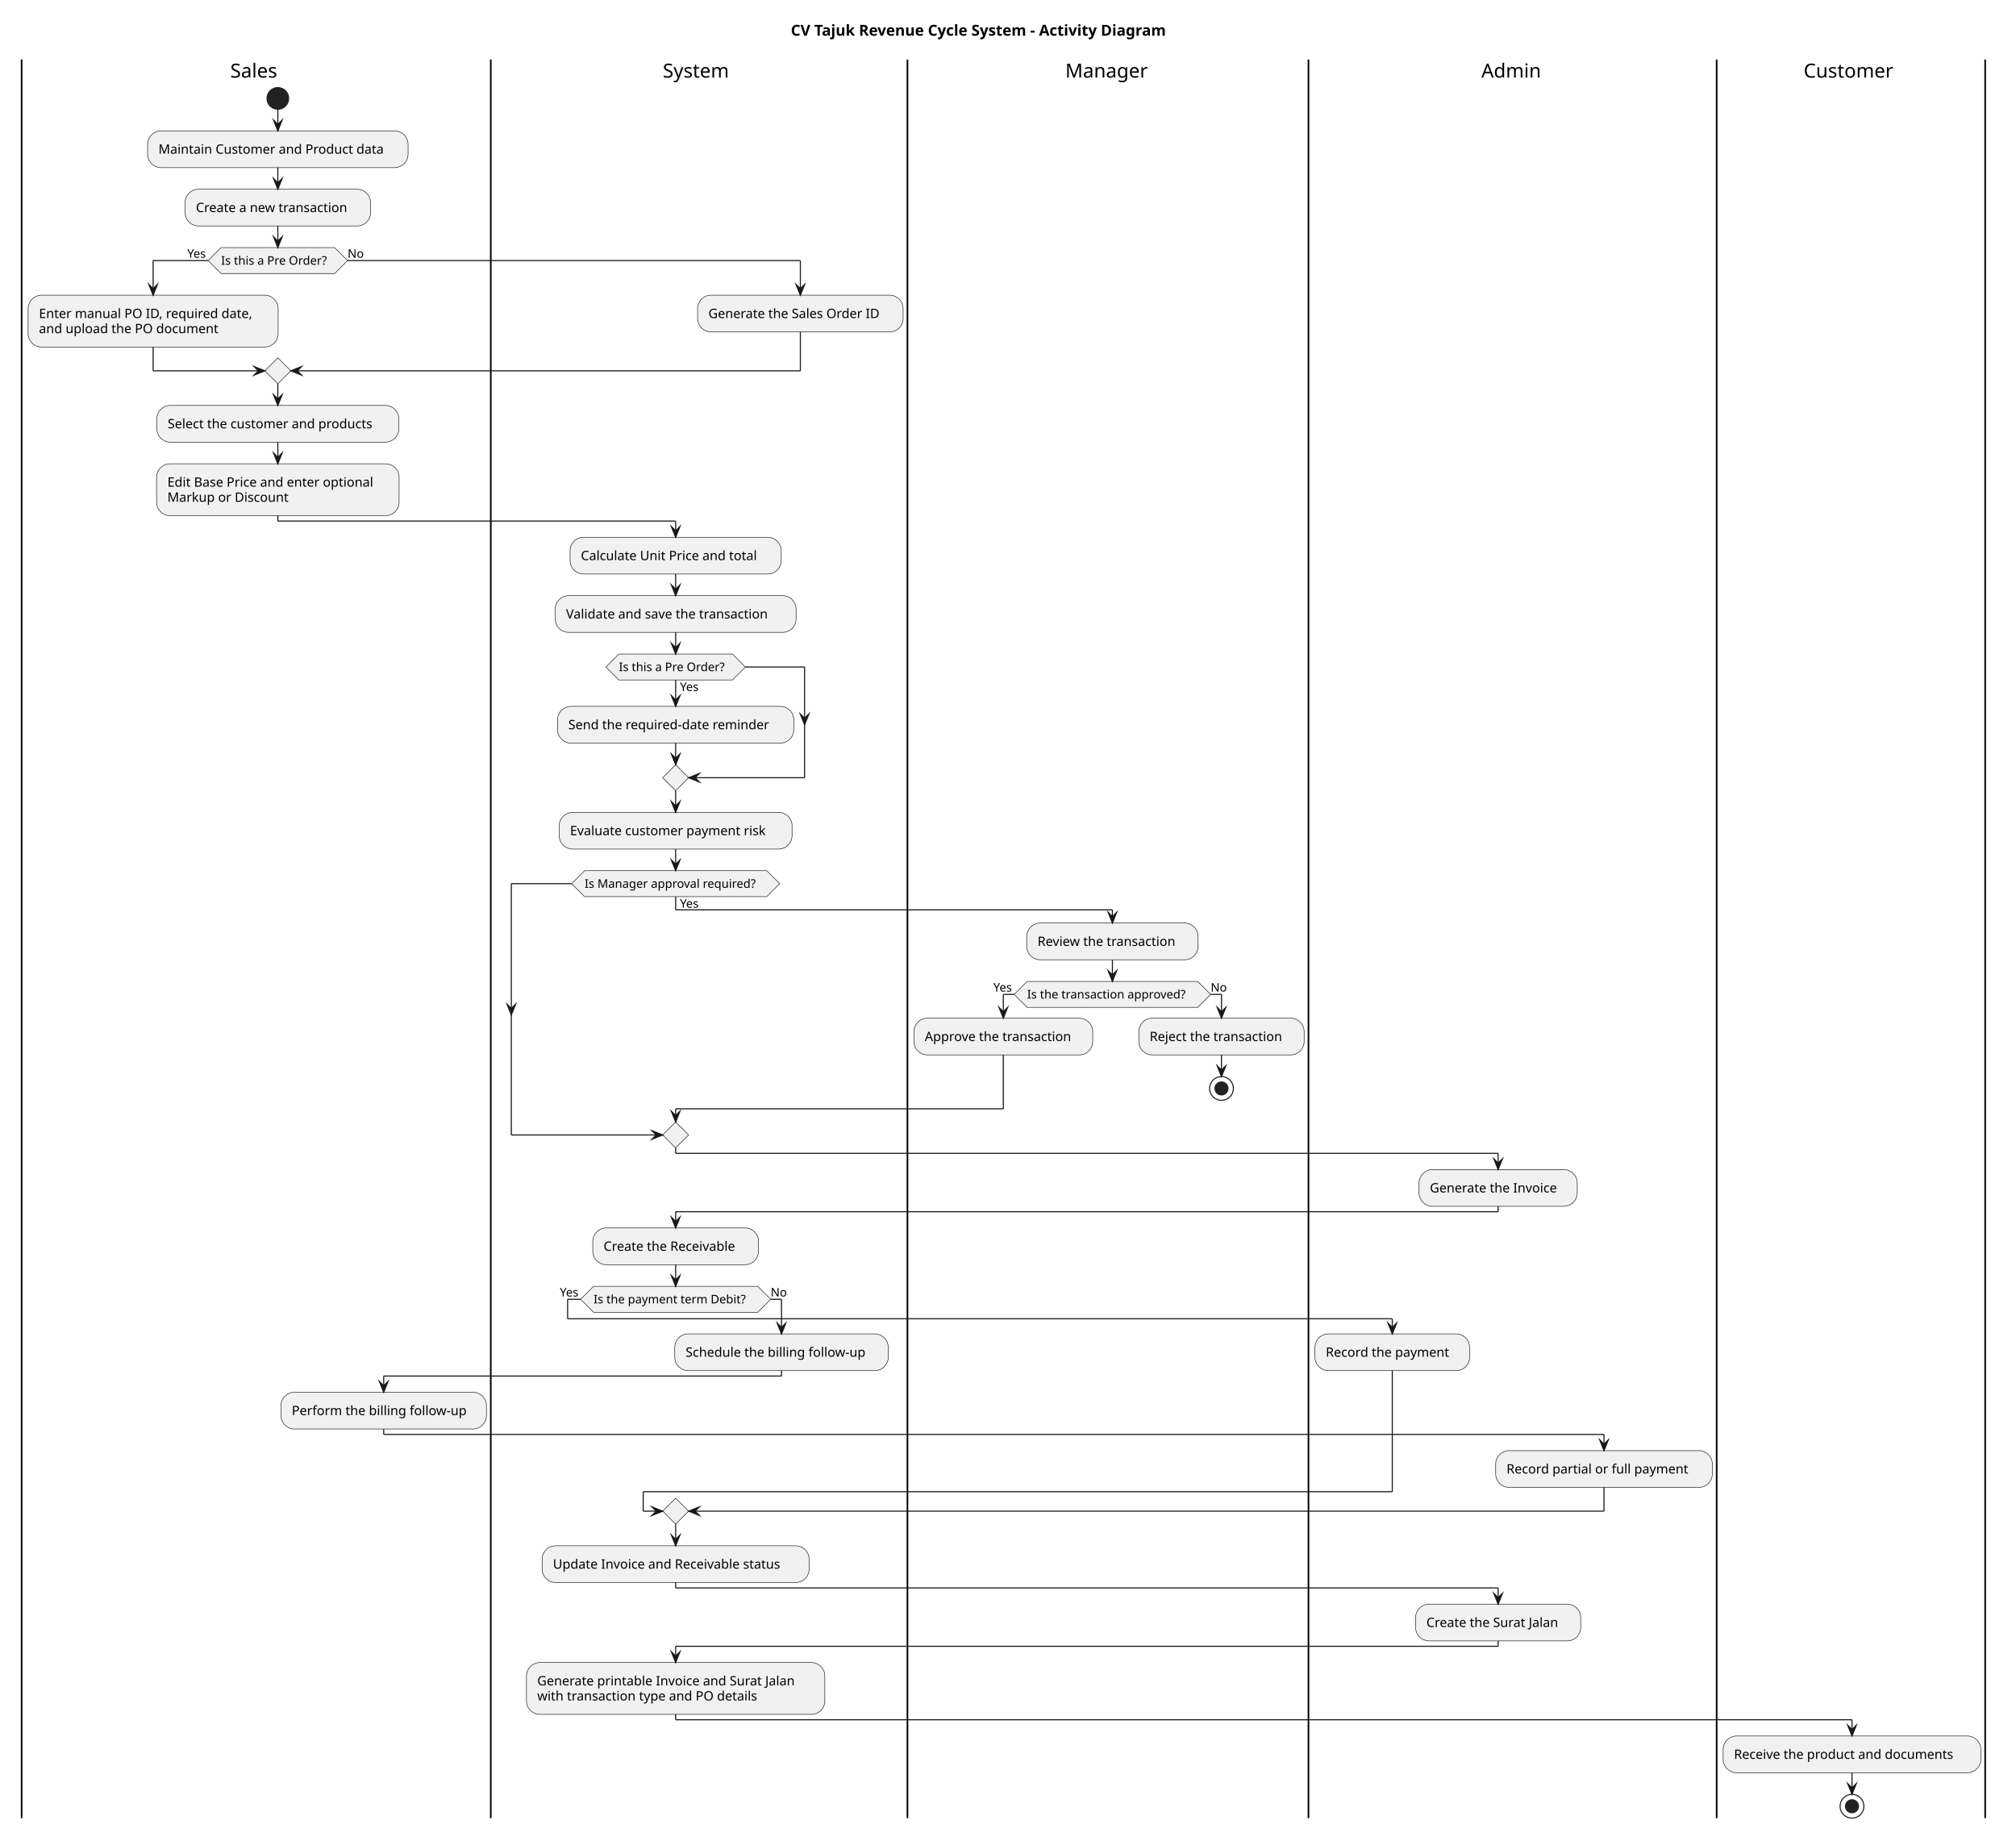
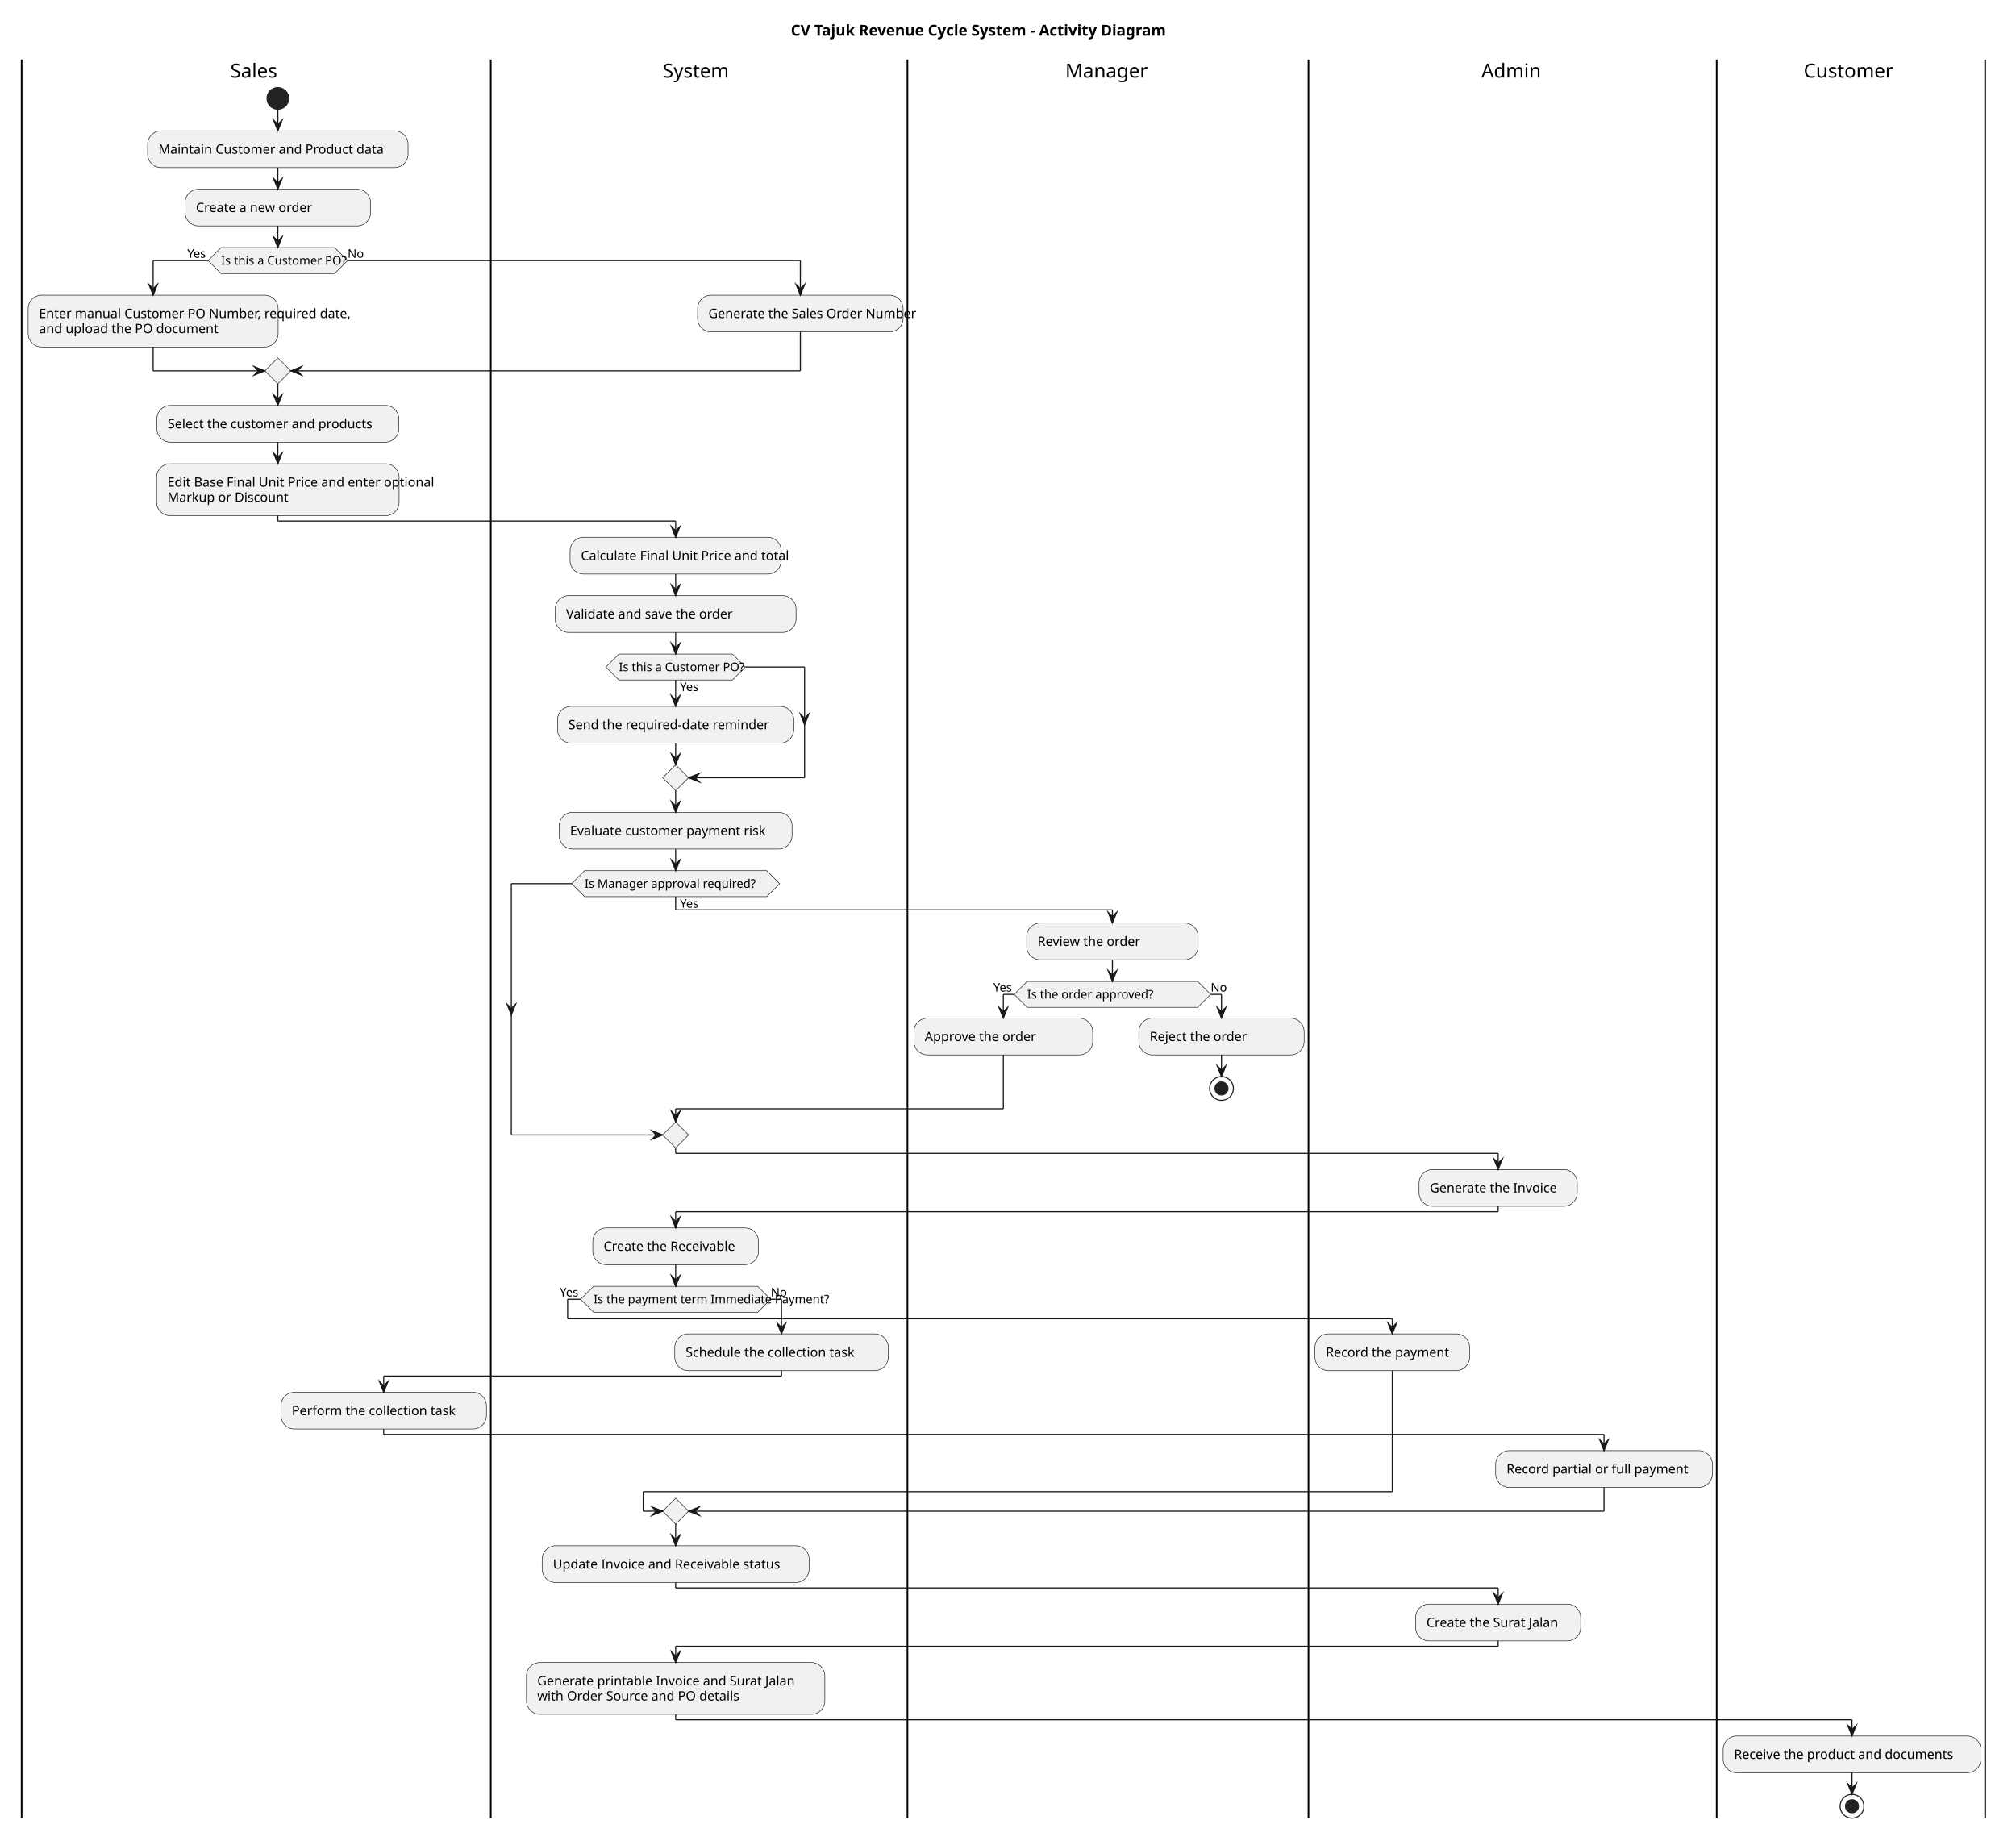
<svg xmlns="http://www.w3.org/2000/svg" version="1.1" data-diagram-type="ACTIVITY" style="width:1864px;height:1702px;background:#FFFFFF;" width="1864px" height="1702px" viewBox="0 0 1864 1702" zoomAndPan="magnify" preserveAspectRatio="none" contentStyleType="text/css">
  <defs />
  <g font-family="sans-serif" lengthAdjust="spacing">
    <g class="title" data-source-line="1">
      <text x="731.207" y="32.995" fill="#000" font-size="14" textLength="399.943" font-weight="700">CV Tajuk Revenue Cycle System - Activity Diagram</text>
    </g>
    <rect x="20" y="55.042" width="1817.357" height="20.953" fill="none" style="stroke:none;" />
    <ellipse cx="256.89" cy="90.995" rx="10" ry="10" fill="#222" style="stroke:#222;stroke-width:1;" />
    <rect x="136.473" y="120.995" width="240.834" height="33.969" fill="#F1F1F1" style="stroke:#181818;stroke-width:0.5;" rx="12.5" ry="12.5" />
    <text x="146.473" y="142.134" fill="#000" font-size="12" textLength="220.834">Maintain Customer and Product data</text>
    <rect x="171.128" y="174.964" width="171.523" height="33.969" fill="#F1F1F1" style="stroke:#181818;stroke-width:0.5;" rx="12.5" ry="12.5" />
-     <text x="181.128" y="196.103" fill="#000" font-size="12" textLength="151.523">Create a new transaction</text>
+     <text x="181.128" y="196.103" fill="#000" font-size="12" textLength="151.523">Create a new order</text>
    <polygon points="204.396,228.933,309.385,228.933,321.385,240.933,309.385,252.933,204.396,252.933,192.396,240.933,204.396,228.933" fill="#F1F1F1" style="stroke:#181818;stroke-width:0.5;stroke-linejoin:miter;stroke-miterlimit:10;" />
-     <text x="204.396" y="244.741" fill="#000" font-size="11" textLength="104.989">Is this a Pre Order?</text>
+     <text x="204.396" y="244.741" fill="#000" font-size="11" textLength="104.989">Is this a Customer PO?</text>
    <text x="173.178" y="238.338" fill="#000" font-size="11" textLength="19.218">Yes</text>
    <text x="321.385" y="238.338" fill="#000" font-size="11" textLength="14.958">No</text>
    <rect x="26" y="272.933" width="231.178" height="47.938" fill="#F1F1F1" style="stroke:#181818;stroke-width:0.5;" rx="12.5" ry="12.5" />
-     <text x="36" y="294.071" fill="#000" font-size="12" textLength="211.178">Enter manual PO ID, required date,</text>
+     <text x="36" y="294.071" fill="#000" font-size="12" textLength="211.178">Enter manual Customer PO Number, required date,</text>
    <text x="36" y="308.04" fill="#000" font-size="12" textLength="175.623">and upload the PO document</text>
    <polygon points="256.89,330.87,268.89,342.87,256.89,354.87,244.89,342.87,256.89,330.87" fill="#F1F1F1" style="stroke:#181818;stroke-width:0.5;stroke-linejoin:miter;stroke-miterlimit:10;" />
    <rect x="145.028" y="374.87" width="223.725" height="33.969" fill="#F1F1F1" style="stroke:#181818;stroke-width:0.5;" rx="12.5" ry="12.5" />
    <text x="155.028" y="396.009" fill="#000" font-size="12" textLength="203.725">Select the customer and products</text>
    <rect x="144.773" y="428.839" width="224.234" height="47.938" fill="#F1F1F1" style="stroke:#181818;stroke-width:0.5;" rx="12.5" ry="12.5" />
-     <text x="154.773" y="449.978" fill="#000" font-size="12" textLength="204.234">Edit Base Price and enter optional</text>
+     <text x="154.773" y="449.978" fill="#000" font-size="12" textLength="204.234">Edit Base Final Unit Price and enter optional</text>
    <text x="154.773" y="463.946" fill="#000" font-size="12" textLength="117.398">Markup or Discount</text>
    <rect x="259.771" y="1287.3" width="189.998" height="33.969" fill="#F1F1F1" style="stroke:#181818;stroke-width:0.5;" rx="12.5" ry="12.5" />
-     <text x="269.771" y="1308.438" fill="#000" font-size="12" textLength="169.998">Perform the billing follow-up</text>
+     <text x="269.771" y="1308.438" fill="#000" font-size="12" textLength="169.998">Perform the collection task</text>
    <line x1="20" y1="55.042" x2="20" y2="1681.081" style="stroke:#000;stroke-width:1.5;" />
    <rect x="644.996" y="272.933" width="190.027" height="33.969" fill="#F1F1F1" style="stroke:#181818;stroke-width:0.5;" rx="12.5" ry="12.5" />
-     <text x="654.996" y="294.071" fill="#000" font-size="12" textLength="170.027">Generate the Sales Order ID</text>
+     <text x="654.996" y="294.071" fill="#000" font-size="12" textLength="170.027">Generate the Sales Order Number</text>
    <rect x="527.094" y="496.776" width="195.23" height="33.969" fill="#F1F1F1" style="stroke:#181818;stroke-width:0.5;" rx="12.5" ry="12.5" />
-     <text x="537.094" y="517.915" fill="#000" font-size="12" textLength="175.23">Calculate Unit Price and total</text>
+     <text x="537.094" y="517.915" fill="#000" font-size="12" textLength="175.23">Calculate Final Unit Price and total</text>
    <rect x="513.362" y="550.745" width="222.693" height="33.969" fill="#F1F1F1" style="stroke:#181818;stroke-width:0.5;" rx="12.5" ry="12.5" />
-     <text x="523.362" y="571.884" fill="#000" font-size="12" textLength="202.693">Validate and save the transaction</text>
+     <text x="523.362" y="571.884" fill="#000" font-size="12" textLength="202.693">Validate and save the order</text>
    <rect x="515.492" y="653.116" width="218.434" height="33.969" fill="#F1F1F1" style="stroke:#181818;stroke-width:0.5;" rx="12.5" ry="12.5" />
    <text x="525.492" y="674.255" fill="#000" font-size="12" textLength="198.434">Send the required-date reminder</text>
    <polygon points="572.214,604.714,677.203,604.714,689.203,616.714,677.203,628.714,572.214,628.714,560.214,616.714,572.214,604.714" fill="#F1F1F1" style="stroke:#181818;stroke-width:0.5;stroke-linejoin:miter;stroke-miterlimit:10;" />
    <text x="628.709" y="638.924" fill="#000" font-size="11" textLength="19.218">Yes</text>
-     <text x="572.214" y="620.522" fill="#000" font-size="11" textLength="104.989">Is this a Pre Order?</text>
+     <text x="572.214" y="620.522" fill="#000" font-size="11" textLength="104.989">Is this a Customer PO?</text>
    <polygon points="624.709,707.085,636.709,719.085,624.709,731.085,612.709,719.085,624.709,707.085" fill="#F1F1F1" style="stroke:#181818;stroke-width:0.5;stroke-linejoin:miter;stroke-miterlimit:10;" />
    <rect x="517.062" y="751.085" width="215.293" height="33.969" fill="#F1F1F1" style="stroke:#181818;stroke-width:0.5;" rx="12.5" ry="12.5" />
    <text x="527.062" y="772.224" fill="#000" font-size="12" textLength="195.293">Evaluate customer payment risk</text>
    <polygon points="540.53,805.054,708.887,805.054,720.887,817.054,708.887,829.054,540.53,829.054,528.53,817.054,540.53,805.054" fill="#F1F1F1" style="stroke:#181818;stroke-width:0.5;stroke-linejoin:miter;stroke-miterlimit:10;" />
    <text x="628.709" y="839.264" fill="#000" font-size="11" textLength="19.218">Yes</text>
    <text x="540.53" y="820.862" fill="#000" font-size="11" textLength="168.357">Is Manager approval required?</text>
    <polygon points="624.709,1037.394,636.709,1049.394,624.709,1061.394,612.709,1049.394,624.709,1037.394" fill="#F1F1F1" style="stroke:#181818;stroke-width:0.5;stroke-linejoin:miter;stroke-miterlimit:10;" />
    <rect x="548.067" y="1135.362" width="153.283" height="33.969" fill="#F1F1F1" style="stroke:#181818;stroke-width:0.5;" rx="12.5" ry="12.5" />
    <text x="558.067" y="1156.501" fill="#000" font-size="12" textLength="133.283">Create the Receivable</text>
    <polygon points="548.829,1189.331,700.589,1189.331,712.589,1201.331,700.589,1213.331,548.829,1213.331,536.829,1201.331,548.829,1189.331" fill="#F1F1F1" style="stroke:#181818;stroke-width:0.5;stroke-linejoin:miter;stroke-miterlimit:10;" />
-     <text x="548.829" y="1205.139" fill="#000" font-size="11" textLength="151.76">Is the payment term Debit?</text>
+     <text x="548.829" y="1205.139" fill="#000" font-size="11" textLength="151.76">Is the payment term Immediate Payment?</text>
    <text x="517.611" y="1198.737" fill="#000" font-size="11" textLength="19.218">Yes</text>
    <text x="712.589" y="1198.737" fill="#000" font-size="11" textLength="14.958">No</text>
    <rect x="623.89" y="1233.331" width="197.398" height="33.969" fill="#F1F1F1" style="stroke:#181818;stroke-width:0.5;" rx="12.5" ry="12.5" />
-     <text x="633.89" y="1254.47" fill="#000" font-size="12" textLength="177.398">Schedule the billing follow-up</text>
+     <text x="633.89" y="1254.47" fill="#000" font-size="12" textLength="177.398">Schedule the collection task</text>
    <polygon points="624.709,1385.237,636.709,1397.237,624.709,1409.237,612.709,1397.237,624.709,1385.237" fill="#F1F1F1" style="stroke:#181818;stroke-width:0.5;stroke-linejoin:miter;stroke-miterlimit:10;" />
    <rect x="501.262" y="1429.237" width="246.893" height="33.969" fill="#F1F1F1" style="stroke:#181818;stroke-width:0.5;" rx="12.5" ry="12.5" />
    <text x="511.262" y="1450.376" fill="#000" font-size="12" textLength="226.893">Update Invoice and Receivable status</text>
    <rect x="486.769" y="1537.175" width="275.879" height="47.938" fill="#F1F1F1" style="stroke:#181818;stroke-width:0.5;" rx="12.5" ry="12.5" />
    <text x="496.769" y="1558.313" fill="#000" font-size="12" textLength="255.879">Generate printable Invoice and Surat Jalan</text>
-     <text x="496.769" y="1572.282" fill="#000" font-size="12" textLength="218.361">with transaction type and PO details</text>
+     <text x="496.769" y="1572.282" fill="#000" font-size="12" textLength="218.361">with Order Source and PO details</text>
    <line x1="453.769" y1="55.042" x2="453.769" y2="1681.081" style="stroke:#000;stroke-width:1.5;" />
    <rect x="949.304" y="853.456" width="158.463" height="33.969" fill="#F1F1F1" style="stroke:#181818;stroke-width:0.5;" rx="12.5" ry="12.5" />
-     <text x="959.304" y="874.595" fill="#000" font-size="12" textLength="138.463">Review the transaction</text>
+     <text x="959.304" y="874.595" fill="#000" font-size="12" textLength="138.463">Review the order</text>
    <polygon points="949.68,907.425,1107.391,907.425,1119.391,919.425,1107.391,931.425,949.68,931.425,937.68,919.425,949.68,907.425" fill="#F1F1F1" style="stroke:#181818;stroke-width:0.5;stroke-linejoin:miter;stroke-miterlimit:10;" />
-     <text x="949.68" y="923.233" fill="#000" font-size="11" textLength="157.711">Is the transaction approved?</text>
+     <text x="949.68" y="923.233" fill="#000" font-size="11" textLength="157.711">Is the order approved?</text>
    <text x="918.462" y="916.831" fill="#000" font-size="11" textLength="19.218">Yes</text>
    <text x="1119.391" y="916.831" fill="#000" font-size="11" textLength="14.958">No</text>
    <rect x="845.024" y="941.425" width="165.313" height="33.969" fill="#F1F1F1" style="stroke:#181818;stroke-width:0.5;" rx="12.5" ry="12.5" />
-     <text x="855.024" y="962.563" fill="#000" font-size="12" textLength="145.313">Approve the transaction</text>
+     <text x="855.024" y="962.563" fill="#000" font-size="12" textLength="145.313">Approve the order</text>
    <rect x="1052.967" y="941.425" width="152.85" height="33.969" fill="#F1F1F1" style="stroke:#181818;stroke-width:0.5;" rx="12.5" ry="12.5" />
-     <text x="1062.967" y="962.563" fill="#000" font-size="12" textLength="132.85">Reject the transaction</text>
+     <text x="1062.967" y="962.563" fill="#000" font-size="12" textLength="132.85">Reject the order</text>
    <ellipse cx="1129.391" cy="1006.394" rx="11" ry="11" fill="none" style="stroke:#222;stroke-width:1;" />
    <ellipse cx="1129.391" cy="1006.394" rx="6" ry="6" fill="#222" style="stroke:#222;stroke-width:1;" />
    <line x1="839.024" y1="55.042" x2="839.024" y2="1681.081" style="stroke:#000;stroke-width:1.5;" />
    <rect x="1312.056" y="1081.394" width="146.27" height="33.969" fill="#F1F1F1" style="stroke:#181818;stroke-width:0.5;" rx="12.5" ry="12.5" />
    <text x="1322.056" y="1102.532" fill="#000" font-size="12" textLength="126.27">Generate the Invoice</text>
    <rect x="1215.816" y="1233.331" width="142.988" height="33.969" fill="#F1F1F1" style="stroke:#181818;stroke-width:0.5;" rx="12.5" ry="12.5" />
    <text x="1225.816" y="1254.47" fill="#000" font-size="12" textLength="122.988">Record the payment</text>
    <rect x="1382.906" y="1341.269" width="200.328" height="33.969" fill="#F1F1F1" style="stroke:#181818;stroke-width:0.5;" rx="12.5" ry="12.5" />
    <text x="1392.906" y="1362.407" fill="#000" font-size="12" textLength="180.328">Record partial or full payment</text>
    <rect x="1308.854" y="1483.206" width="152.674" height="33.969" fill="#F1F1F1" style="stroke:#181818;stroke-width:0.5;" rx="12.5" ry="12.5" />
    <text x="1318.854" y="1504.345" fill="#000" font-size="12" textLength="132.674">Create the Surat Jalan</text>
    <line x1="1209.816" y1="55.042" x2="1209.816" y2="1681.081" style="stroke:#000;stroke-width:1.5;" />
    <rect x="1593.235" y="1605.112" width="238.262" height="33.969" fill="#F1F1F1" style="stroke:#181818;stroke-width:0.5;" rx="12.5" ry="12.5" />
    <text x="1603.235" y="1626.251" fill="#000" font-size="12" textLength="218.262">Receive the product and documents</text>
    <ellipse cx="1712.365" cy="1670.081" rx="11" ry="11" fill="none" style="stroke:#222;stroke-width:1;" />
    <ellipse cx="1712.365" cy="1670.081" rx="6" ry="6" fill="#222" style="stroke:#222;stroke-width:1;" />
    <line x1="1587.235" y1="55.042" x2="1587.235" y2="1681.081" style="stroke:#000;stroke-width:1.5;" />
    <line x1="1835.496" y1="55.042" x2="1835.496" y2="1681.081" style="stroke:#000;stroke-width:1.5;" />
    <line x1="256.89" y1="100.995" x2="256.89" y2="120.995" style="stroke:#181818;stroke-width:1;" />
    <polygon points="252.89,110.995,256.89,120.995,260.89,110.995,256.89,114.995" fill="#181818" style="stroke:#181818;stroke-width:1;stroke-linejoin:miter;stroke-miterlimit:10;" />
    <line x1="256.89" y1="154.964" x2="256.89" y2="174.964" style="stroke:#181818;stroke-width:1;" />
    <polygon points="252.89,164.964,256.89,174.964,260.89,164.964,256.89,168.964" fill="#181818" style="stroke:#181818;stroke-width:1;stroke-linejoin:miter;stroke-miterlimit:10;" />
    <line x1="192.396" y1="240.933" x2="141.589" y2="240.933" style="stroke:#181818;stroke-width:1;" />
    <line x1="141.589" y1="240.933" x2="141.589" y2="272.933" style="stroke:#181818;stroke-width:1;" />
    <polygon points="137.589,262.933,141.589,272.933,145.589,262.933,141.589,266.933" fill="#181818" style="stroke:#181818;stroke-width:1;stroke-linejoin:miter;stroke-miterlimit:10;" />
    <line x1="141.589" y1="320.87" x2="141.589" y2="342.87" style="stroke:#181818;stroke-width:1;" />
    <line x1="141.589" y1="342.87" x2="244.89" y2="342.87" style="stroke:#181818;stroke-width:1;" />
    <polygon points="234.89,338.87,244.89,342.87,234.89,346.87,238.89,342.87" fill="#181818" style="stroke:#181818;stroke-width:1;stroke-linejoin:miter;stroke-miterlimit:10;" />
    <line x1="256.89" y1="208.933" x2="256.89" y2="228.933" style="stroke:#181818;stroke-width:1;" />
    <polygon points="252.89,218.933,256.89,228.933,260.89,218.933,256.89,222.933" fill="#181818" style="stroke:#181818;stroke-width:1;stroke-linejoin:miter;stroke-miterlimit:10;" />
    <line x1="256.89" y1="354.87" x2="256.89" y2="374.87" style="stroke:#181818;stroke-width:1;" />
    <polygon points="252.89,364.87,256.89,374.87,260.89,364.87,256.89,368.87" fill="#181818" style="stroke:#181818;stroke-width:1;stroke-linejoin:miter;stroke-miterlimit:10;" />
    <line x1="256.89" y1="408.839" x2="256.89" y2="428.839" style="stroke:#181818;stroke-width:1;" />
    <polygon points="252.89,418.839,256.89,428.839,260.89,418.839,256.89,422.839" fill="#181818" style="stroke:#181818;stroke-width:1;stroke-linejoin:miter;stroke-miterlimit:10;" />
    <line x1="624.709" y1="530.745" x2="624.709" y2="550.745" style="stroke:#181818;stroke-width:1;" />
    <polygon points="620.709,540.745,624.709,550.745,628.709,540.745,624.709,544.745" fill="#181818" style="stroke:#181818;stroke-width:1;stroke-linejoin:miter;stroke-miterlimit:10;" />
    <line x1="624.709" y1="628.714" x2="624.709" y2="653.116" style="stroke:#181818;stroke-width:1;" />
    <polygon points="620.709,643.116,624.709,653.116,628.709,643.116,624.709,647.116" fill="#181818" style="stroke:#181818;stroke-width:1;stroke-linejoin:miter;stroke-miterlimit:10;" />
    <line x1="689.203" y1="616.714" x2="743.926" y2="616.714" style="stroke:#181818;stroke-width:1;" />
    <polygon points="739.926,660.101,743.926,670.101,747.926,660.101,743.926,664.101" fill="#181818" style="stroke:#181818;stroke-width:1;stroke-linejoin:miter;stroke-miterlimit:10;" />
    <line x1="743.926" y1="616.714" x2="743.926" y2="719.085" style="stroke:#181818;stroke-width:1;" />
    <line x1="743.926" y1="719.085" x2="636.709" y2="719.085" style="stroke:#181818;stroke-width:1;" />
    <polygon points="646.709,715.085,636.709,719.085,646.709,723.085,642.709,719.085" fill="#181818" style="stroke:#181818;stroke-width:1;stroke-linejoin:miter;stroke-miterlimit:10;" />
    <line x1="624.709" y1="687.085" x2="624.709" y2="707.085" style="stroke:#181818;stroke-width:1;" />
    <polygon points="620.709,697.085,624.709,707.085,628.709,697.085,624.709,701.085" fill="#181818" style="stroke:#181818;stroke-width:1;stroke-linejoin:miter;stroke-miterlimit:10;" />
    <line x1="624.709" y1="584.714" x2="624.709" y2="604.714" style="stroke:#181818;stroke-width:1;" />
    <polygon points="620.709,594.714,624.709,604.714,628.709,594.714,624.709,598.714" fill="#181818" style="stroke:#181818;stroke-width:1;stroke-linejoin:miter;stroke-miterlimit:10;" />
    <line x1="624.709" y1="731.085" x2="624.709" y2="751.085" style="stroke:#181818;stroke-width:1;" />
    <polygon points="620.709,741.085,624.709,751.085,628.709,741.085,624.709,745.085" fill="#181818" style="stroke:#181818;stroke-width:1;stroke-linejoin:miter;stroke-miterlimit:10;" />
    <line x1="528.53" y1="817.054" x2="472.769" y2="817.054" style="stroke:#181818;stroke-width:1;" />
    <polygon points="468.769,928.425,472.769,938.425,476.769,928.425,472.769,932.425" fill="#181818" style="stroke:#181818;stroke-width:1;stroke-linejoin:miter;stroke-miterlimit:10;" />
    <line x1="472.769" y1="817.054" x2="472.769" y2="1049.394" style="stroke:#181818;stroke-width:1;" />
    <line x1="472.769" y1="1049.394" x2="612.709" y2="1049.394" style="stroke:#181818;stroke-width:1;" />
    <polygon points="602.709,1045.394,612.709,1049.394,602.709,1053.394,606.709,1049.394" fill="#181818" style="stroke:#181818;stroke-width:1;stroke-linejoin:miter;stroke-miterlimit:10;" />
    <line x1="624.709" y1="785.054" x2="624.709" y2="805.054" style="stroke:#181818;stroke-width:1;" />
    <polygon points="620.709,795.054,624.709,805.054,628.709,795.054,624.709,799.054" fill="#181818" style="stroke:#181818;stroke-width:1;stroke-linejoin:miter;stroke-miterlimit:10;" />
    <line x1="712.589" y1="1201.331" x2="722.589" y2="1201.331" style="stroke:#181818;stroke-width:1;" />
    <line x1="722.589" y1="1201.331" x2="722.589" y2="1233.331" style="stroke:#181818;stroke-width:1;" />
    <polygon points="718.589,1223.331,722.589,1233.331,726.589,1223.331,722.589,1227.331" fill="#181818" style="stroke:#181818;stroke-width:1;stroke-linejoin:miter;stroke-miterlimit:10;" />
    <line x1="624.709" y1="1169.331" x2="624.709" y2="1189.331" style="stroke:#181818;stroke-width:1;" />
    <polygon points="620.709,1179.331,624.709,1189.331,628.709,1179.331,624.709,1183.331" fill="#181818" style="stroke:#181818;stroke-width:1;stroke-linejoin:miter;stroke-miterlimit:10;" />
    <line x1="624.709" y1="1409.237" x2="624.709" y2="1429.237" style="stroke:#181818;stroke-width:1;" />
    <polygon points="620.709,1419.237,624.709,1429.237,628.709,1419.237,624.709,1423.237" fill="#181818" style="stroke:#181818;stroke-width:1;stroke-linejoin:miter;stroke-miterlimit:10;" />
    <line x1="1129.391" y1="975.394" x2="1129.391" y2="995.394" style="stroke:#181818;stroke-width:1;" />
    <polygon points="1125.391,985.394,1129.391,995.394,1133.391,985.394,1129.391,989.394" fill="#181818" style="stroke:#181818;stroke-width:1;stroke-linejoin:miter;stroke-miterlimit:10;" />
    <line x1="937.68" y1="919.425" x2="927.68" y2="919.425" style="stroke:#181818;stroke-width:1;" />
    <line x1="927.68" y1="919.425" x2="927.68" y2="941.425" style="stroke:#181818;stroke-width:1;" />
    <polygon points="923.68,931.425,927.68,941.425,931.68,931.425,927.68,935.425" fill="#181818" style="stroke:#181818;stroke-width:1;stroke-linejoin:miter;stroke-miterlimit:10;" />
    <line x1="1119.391" y1="919.425" x2="1129.391" y2="919.425" style="stroke:#181818;stroke-width:1;" />
    <line x1="1129.391" y1="919.425" x2="1129.391" y2="941.425" style="stroke:#181818;stroke-width:1;" />
    <polygon points="1125.391,931.425,1129.391,941.425,1133.391,931.425,1129.391,935.425" fill="#181818" style="stroke:#181818;stroke-width:1;stroke-linejoin:miter;stroke-miterlimit:10;" />
    <line x1="927.68" y1="975.394" x2="927.68" y2="1025.192" style="stroke:#181818;stroke-width:1;" />
    <line x1="927.68" y1="1025.192" x2="624.709" y2="1025.192" style="stroke:#181818;stroke-width:1;" />
    <line x1="624.709" y1="1025.192" x2="624.709" y2="1037.394" style="stroke:#181818;stroke-width:1;" />
    <polygon points="620.709,1027.394,624.709,1037.394,628.709,1027.394,624.709,1031.394" fill="#181818" style="stroke:#181818;stroke-width:1;stroke-linejoin:miter;stroke-miterlimit:10;" />
    <line x1="1028.536" y1="887.425" x2="1028.536" y2="907.425" style="stroke:#181818;stroke-width:1;" />
    <polygon points="1024.536,897.425,1028.536,907.425,1032.536,897.425,1028.536,901.425" fill="#181818" style="stroke:#181818;stroke-width:1;stroke-linejoin:miter;stroke-miterlimit:10;" />
    <line x1="1712.365" y1="1639.081" x2="1712.365" y2="1659.081" style="stroke:#181818;stroke-width:1;" />
    <polygon points="1708.365,1649.081,1712.365,1659.081,1716.365,1649.081,1712.365,1653.081" fill="#181818" style="stroke:#181818;stroke-width:1;stroke-linejoin:miter;stroke-miterlimit:10;" />
    <line x1="321.385" y1="240.933" x2="740.01" y2="240.933" style="stroke:#181818;stroke-width:1;" />
    <line x1="740.01" y1="240.933" x2="740.01" y2="272.933" style="stroke:#181818;stroke-width:1;" />
    <polygon points="736.01,262.933,740.01,272.933,744.01,262.933,740.01,266.933" fill="#181818" style="stroke:#181818;stroke-width:1;stroke-linejoin:miter;stroke-miterlimit:10;" />
    <line x1="740.01" y1="306.901" x2="740.01" y2="342.87" style="stroke:#181818;stroke-width:1;" />
    <line x1="740.01" y1="342.87" x2="268.89" y2="342.87" style="stroke:#181818;stroke-width:1;" />
    <polygon points="278.89,338.87,268.89,342.87,278.89,346.87,274.89,342.87" fill="#181818" style="stroke:#181818;stroke-width:1;stroke-linejoin:miter;stroke-miterlimit:10;" />
    <line x1="256.89" y1="476.776" x2="256.89" y2="481.776" style="stroke:#181818;stroke-width:1;" />
    <line x1="256.89" y1="481.776" x2="624.709" y2="481.776" style="stroke:#181818;stroke-width:1;" />
    <line x1="624.709" y1="481.776" x2="624.709" y2="496.776" style="stroke:#181818;stroke-width:1;" />
    <polygon points="620.709,486.776,624.709,496.776,628.709,486.776,624.709,490.776" fill="#181818" style="stroke:#181818;stroke-width:1;stroke-linejoin:miter;stroke-miterlimit:10;" />
    <line x1="624.709" y1="829.054" x2="624.709" y2="841.255" style="stroke:#181818;stroke-width:1;" />
    <line x1="624.709" y1="841.255" x2="1028.536" y2="841.255" style="stroke:#181818;stroke-width:1;" />
    <line x1="1028.536" y1="841.255" x2="1028.536" y2="853.456" style="stroke:#181818;stroke-width:1;" />
    <polygon points="1024.536,843.456,1028.536,853.456,1032.536,843.456,1028.536,847.456" fill="#181818" style="stroke:#181818;stroke-width:1;stroke-linejoin:miter;stroke-miterlimit:10;" />
    <line x1="624.709" y1="1061.394" x2="624.709" y2="1066.394" style="stroke:#181818;stroke-width:1;" />
    <line x1="624.709" y1="1066.394" x2="1385.19" y2="1066.394" style="stroke:#181818;stroke-width:1;" />
    <line x1="1385.19" y1="1066.394" x2="1385.19" y2="1081.394" style="stroke:#181818;stroke-width:1;" />
    <polygon points="1381.19,1071.394,1385.19,1081.394,1389.19,1071.394,1385.19,1075.394" fill="#181818" style="stroke:#181818;stroke-width:1;stroke-linejoin:miter;stroke-miterlimit:10;" />
    <line x1="1385.19" y1="1115.362" x2="1385.19" y2="1120.362" style="stroke:#181818;stroke-width:1;" />
    <line x1="1385.19" y1="1120.362" x2="624.709" y2="1120.362" style="stroke:#181818;stroke-width:1;" />
    <line x1="624.709" y1="1120.362" x2="624.709" y2="1135.362" style="stroke:#181818;stroke-width:1;" />
    <polygon points="620.709,1125.362,624.709,1135.362,628.709,1125.362,624.709,1129.362" fill="#181818" style="stroke:#181818;stroke-width:1;stroke-linejoin:miter;stroke-miterlimit:10;" />
    <line x1="722.589" y1="1267.3" x2="722.589" y2="1272.3" style="stroke:#181818;stroke-width:1;" />
    <line x1="722.589" y1="1272.3" x2="354.77" y2="1272.3" style="stroke:#181818;stroke-width:1;" />
    <line x1="354.77" y1="1272.3" x2="354.77" y2="1287.3" style="stroke:#181818;stroke-width:1;" />
    <polygon points="350.77,1277.3,354.77,1287.3,358.77,1277.3,354.77,1281.3" fill="#181818" style="stroke:#181818;stroke-width:1;stroke-linejoin:miter;stroke-miterlimit:10;" />
    <line x1="354.77" y1="1321.269" x2="354.77" y2="1326.269" style="stroke:#181818;stroke-width:1;" />
    <line x1="354.77" y1="1326.269" x2="1483.071" y2="1326.269" style="stroke:#181818;stroke-width:1;" />
    <line x1="1483.071" y1="1326.269" x2="1483.071" y2="1341.269" style="stroke:#181818;stroke-width:1;" />
    <polygon points="1479.071,1331.269,1483.071,1341.269,1487.071,1331.269,1483.071,1335.269" fill="#181818" style="stroke:#181818;stroke-width:1;stroke-linejoin:miter;stroke-miterlimit:10;" />
    <line x1="536.829" y1="1201.331" x2="524.829" y2="1201.331" style="stroke:#181818;stroke-width:1;" />
    <line x1="524.829" y1="1201.331" x2="524.829" y2="1219.331" style="stroke:#181818;stroke-width:1;" />
    <line x1="524.829" y1="1219.331" x2="1287.31" y2="1219.331" style="stroke:#181818;stroke-width:1;" />
    <line x1="1287.31" y1="1219.331" x2="1287.31" y2="1233.331" style="stroke:#181818;stroke-width:1;" />
    <polygon points="1283.31,1223.331,1287.31,1233.331,1291.31,1223.331,1287.31,1227.331" fill="#181818" style="stroke:#181818;stroke-width:1;stroke-linejoin:miter;stroke-miterlimit:10;" />
    <line x1="1287.31" y1="1267.3" x2="1287.31" y2="1379.237" style="stroke:#181818;stroke-width:1;" />
    <line x1="1287.31" y1="1379.237" x2="594.709" y2="1379.237" style="stroke:#181818;stroke-width:1;" />
    <line x1="594.709" y1="1379.237" x2="594.709" y2="1397.237" style="stroke:#181818;stroke-width:1;" />
    <line x1="594.709" y1="1397.237" x2="612.709" y2="1397.237" style="stroke:#181818;stroke-width:1;" />
    <polygon points="602.709,1393.237,612.709,1397.237,602.709,1401.237,606.709,1397.237" fill="#181818" style="stroke:#181818;stroke-width:1;stroke-linejoin:miter;stroke-miterlimit:10;" />
    <line x1="1483.071" y1="1375.237" x2="1483.071" y2="1397.237" style="stroke:#181818;stroke-width:1;" />
    <line x1="1483.071" y1="1397.237" x2="636.709" y2="1397.237" style="stroke:#181818;stroke-width:1;" />
    <polygon points="646.709,1393.237,636.709,1397.237,646.709,1401.237,642.709,1397.237" fill="#181818" style="stroke:#181818;stroke-width:1;stroke-linejoin:miter;stroke-miterlimit:10;" />
    <line x1="624.709" y1="1463.206" x2="624.709" y2="1468.206" style="stroke:#181818;stroke-width:1;" />
    <line x1="624.709" y1="1468.206" x2="1385.19" y2="1468.206" style="stroke:#181818;stroke-width:1;" />
    <line x1="1385.19" y1="1468.206" x2="1385.19" y2="1483.206" style="stroke:#181818;stroke-width:1;" />
    <polygon points="1381.19,1473.206,1385.19,1483.206,1389.19,1473.206,1385.19,1477.206" fill="#181818" style="stroke:#181818;stroke-width:1;stroke-linejoin:miter;stroke-miterlimit:10;" />
    <line x1="1385.19" y1="1517.175" x2="1385.19" y2="1522.175" style="stroke:#181818;stroke-width:1;" />
    <line x1="1385.19" y1="1522.175" x2="624.709" y2="1522.175" style="stroke:#181818;stroke-width:1;" />
    <line x1="624.709" y1="1522.175" x2="624.709" y2="1537.175" style="stroke:#181818;stroke-width:1;" />
    <polygon points="620.709,1527.175,624.709,1537.175,628.709,1527.175,624.709,1531.175" fill="#181818" style="stroke:#181818;stroke-width:1;stroke-linejoin:miter;stroke-miterlimit:10;" />
    <line x1="624.709" y1="1585.112" x2="624.709" y2="1590.112" style="stroke:#181818;stroke-width:1;" />
    <line x1="624.709" y1="1590.112" x2="1712.365" y2="1590.112" style="stroke:#181818;stroke-width:1;" />
    <line x1="1712.365" y1="1590.112" x2="1712.365" y2="1605.112" style="stroke:#181818;stroke-width:1;" />
    <polygon points="1708.365,1595.112,1712.365,1605.112,1716.365,1595.112,1712.365,1599.112" fill="#181818" style="stroke:#181818;stroke-width:1;stroke-linejoin:miter;stroke-miterlimit:10;" />
    <text x="212.93" y="71.75" fill="#000" font-size="18" textLength="47.909">Sales</text>
    <text x="612.835" y="71.75" fill="#000" font-size="18" textLength="67.122">System</text>
    <text x="984.97" y="71.75" fill="#000" font-size="18" textLength="78.899">Manager</text>
    <text x="1369.684" y="71.75" fill="#000" font-size="18" textLength="57.683">Admin</text>
    <text x="1667.649" y="71.75" fill="#000" font-size="18" textLength="87.434">Customer</text>
  </g>
</svg>
